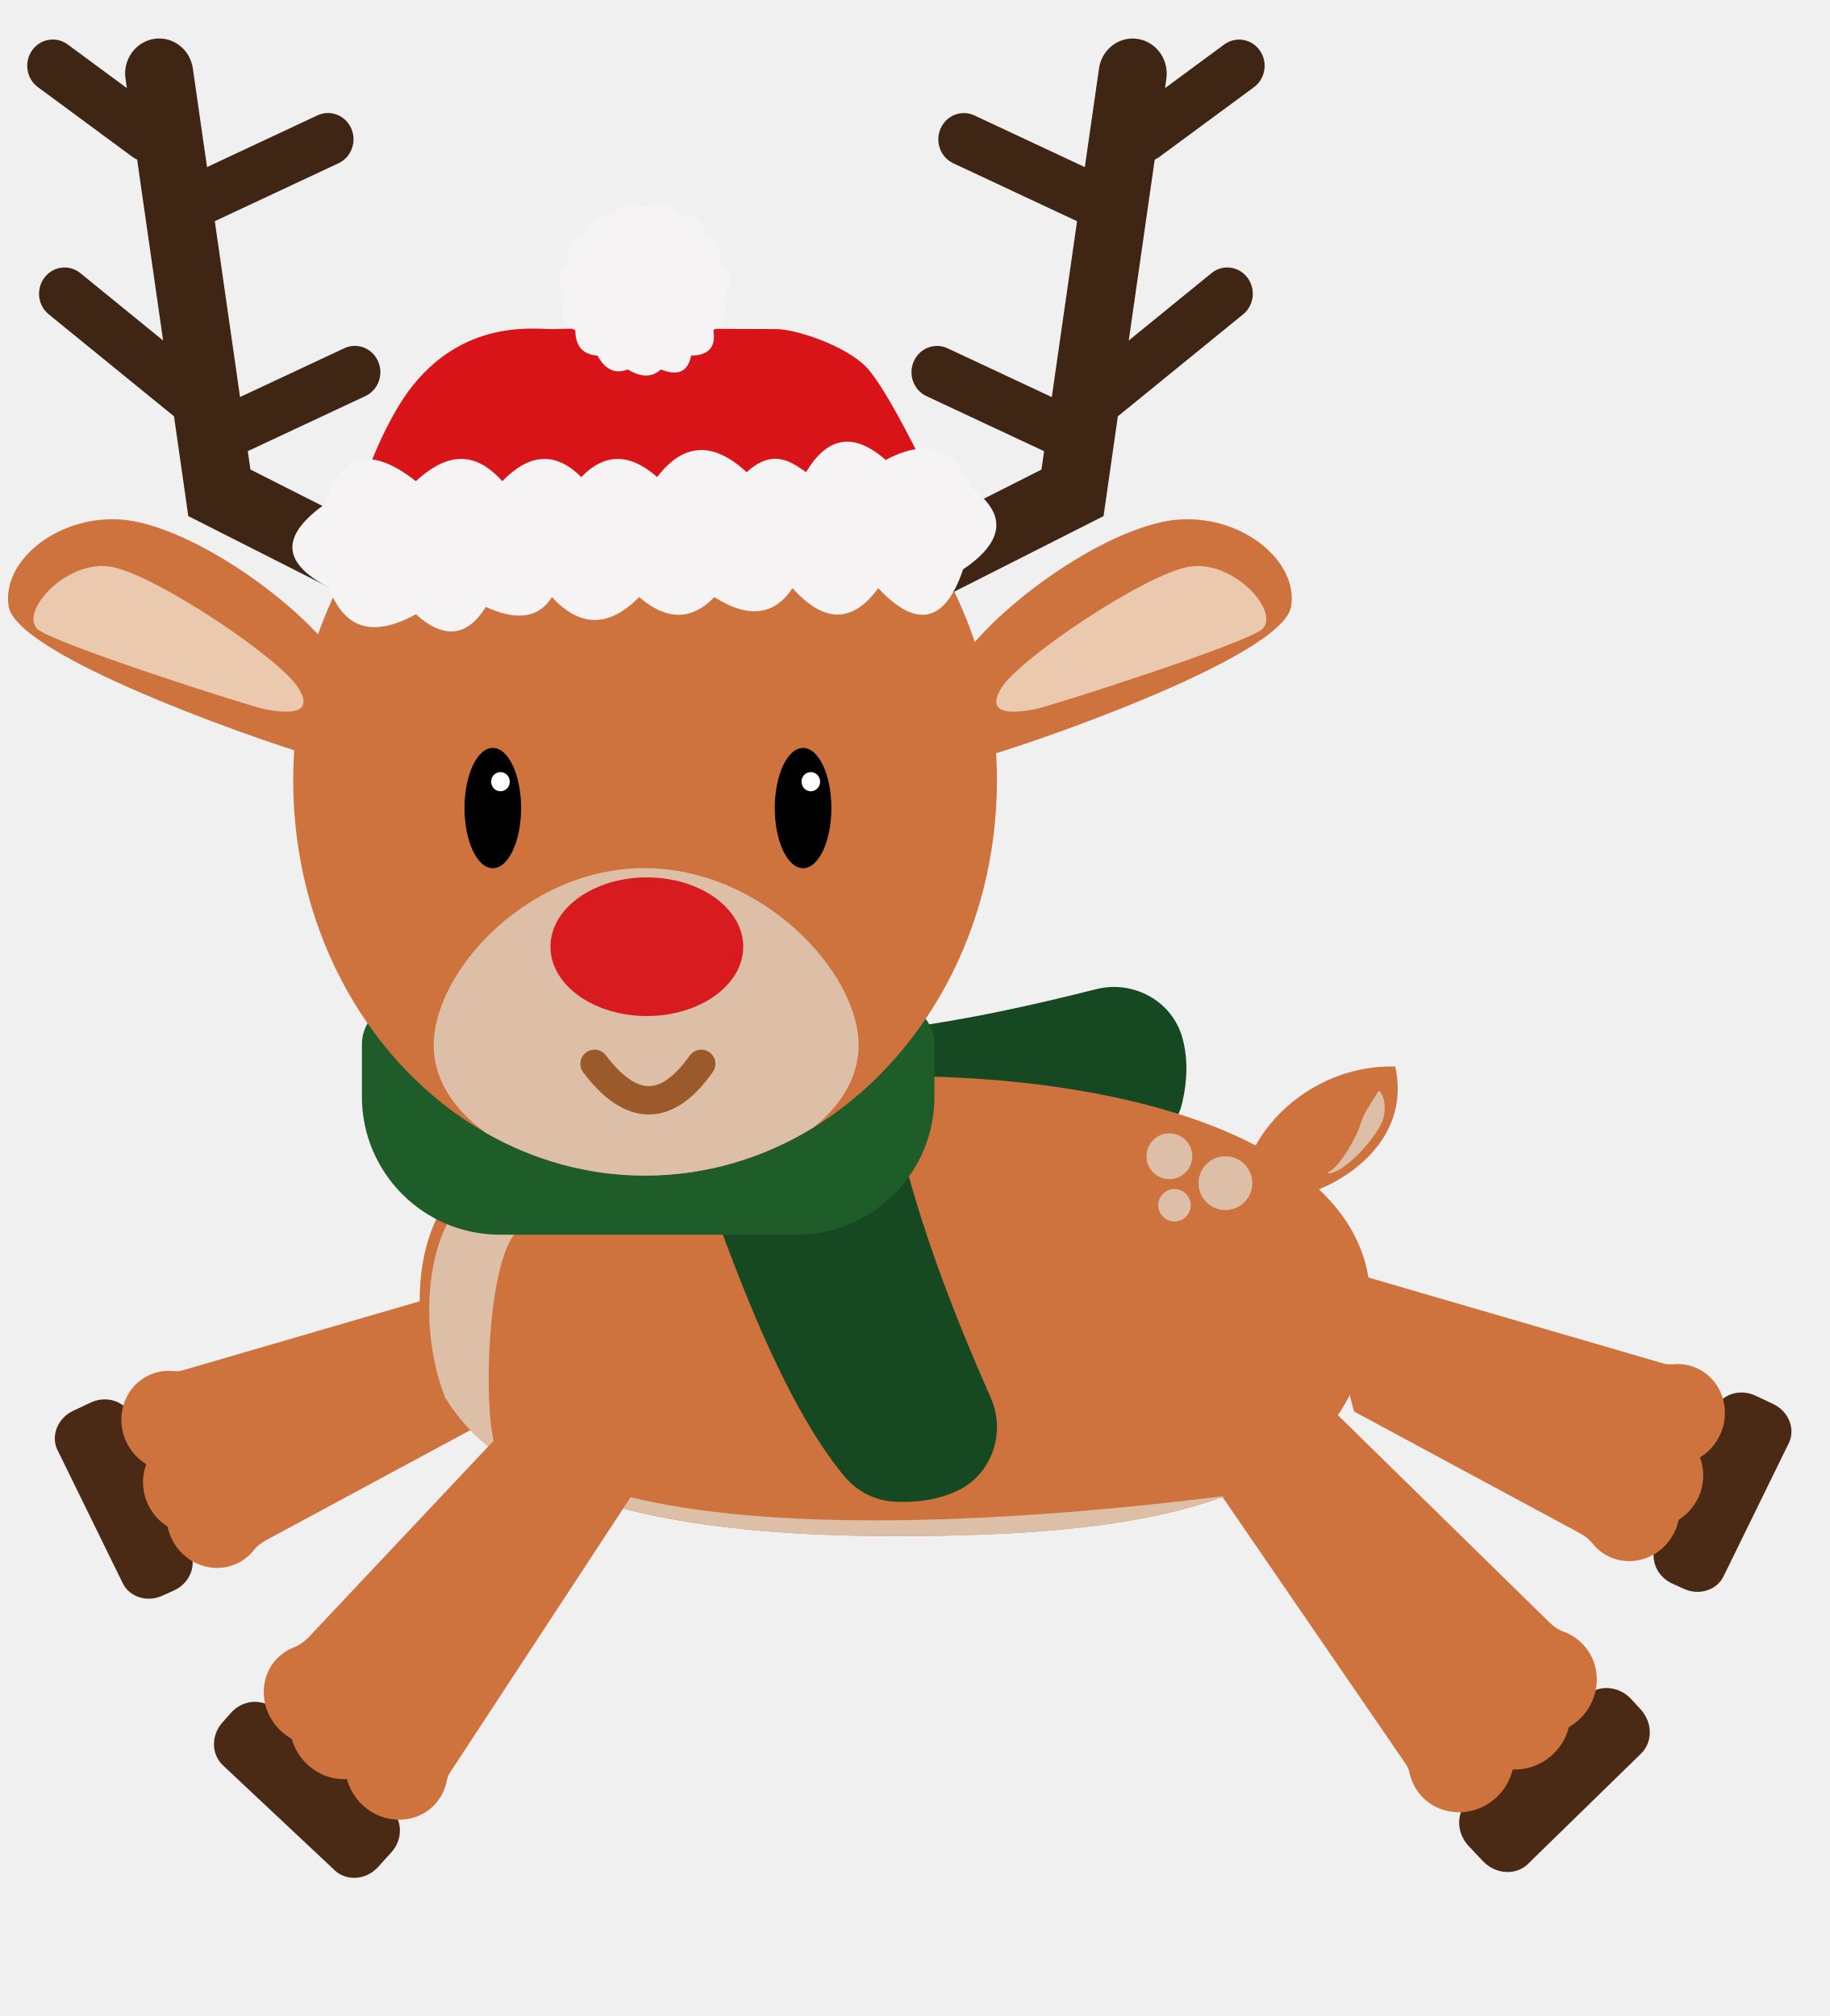
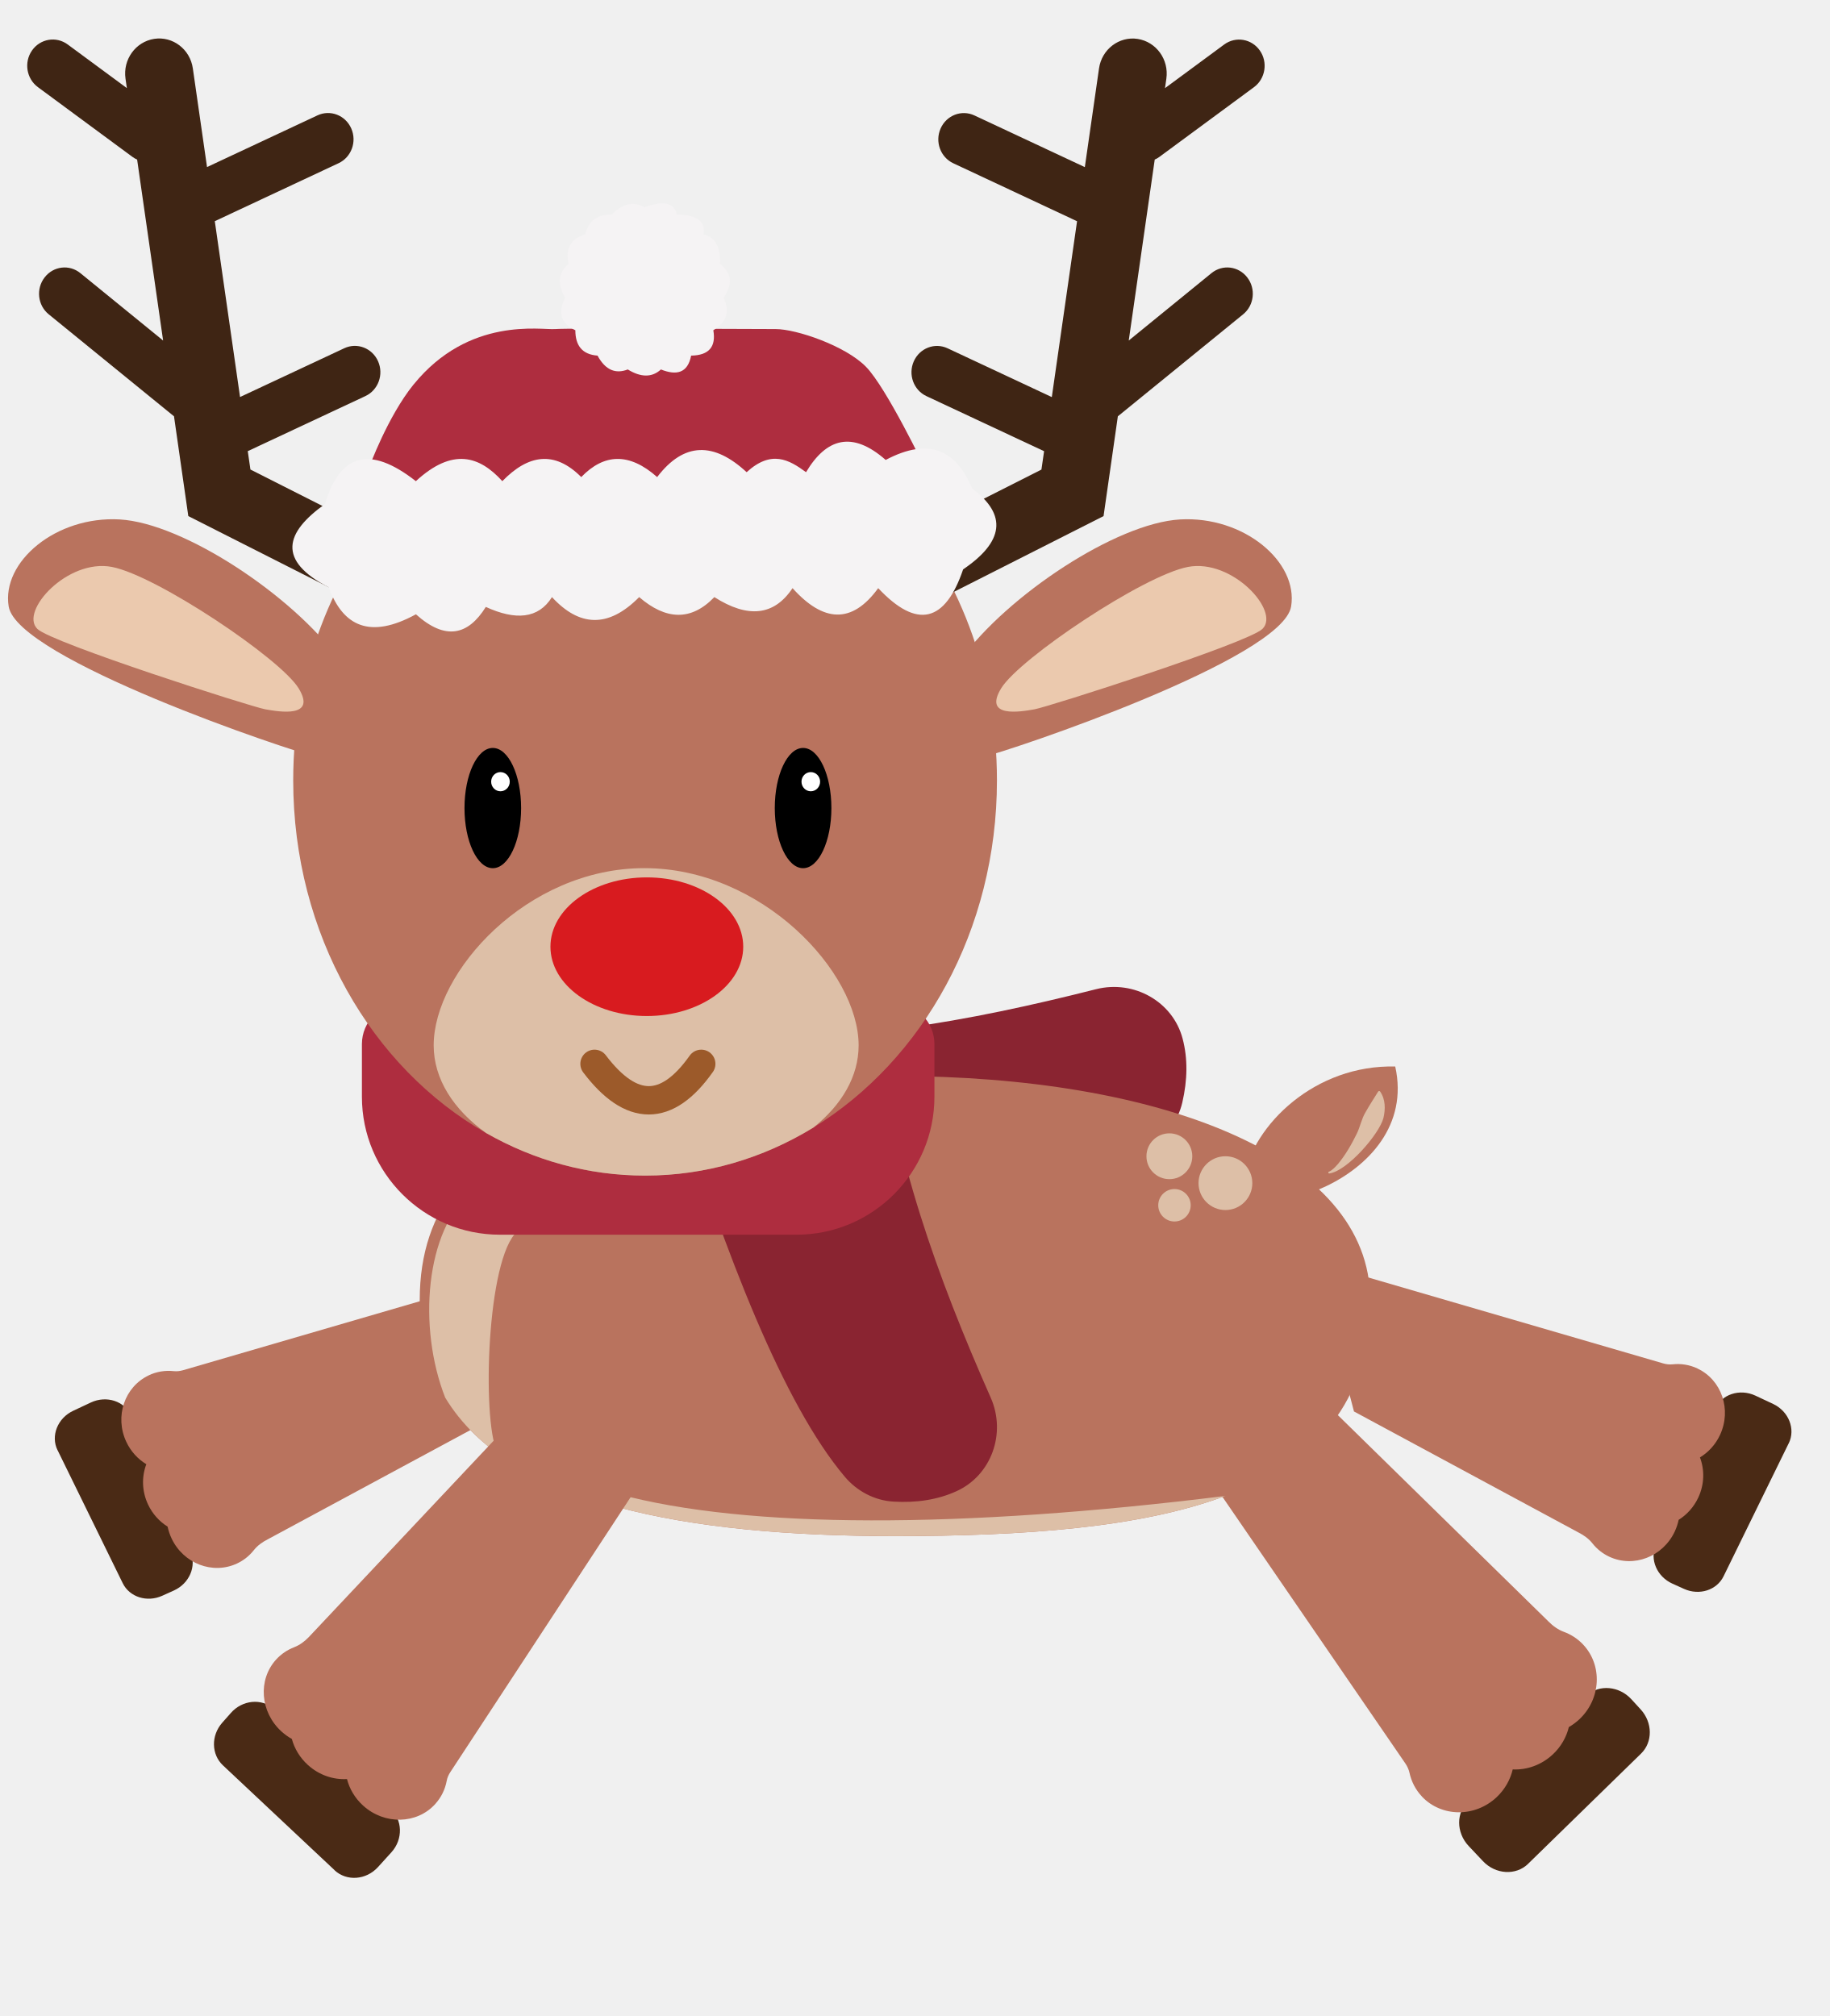
<svg xmlns="http://www.w3.org/2000/svg" id="Calque_4" data-name="Calque 4" viewBox="0 0 322.5 355.39">
  <defs>
    <style>
      .cls-1 {
        fill: #fff;
      }

      .cls-2 {
+         fill: #8a2431;
+       }
+ 
+       .cls-3 {
        fill: #f5f3f4;
      }

-       .cls-3 {
+       .cls-4 {
        fill: #ddbfa7;
      }

-       .cls-4 {
+       .cls-5 {
        fill: #4a2a15;
      }

-       .cls-5 {
+       .cls-6 {
        fill: #3f2514;
      }

-       .cls-6 {
-         fill: #1e5c29;
-       }
- 
      .cls-7 {
-         fill: #d81b1f;
+         fill: #b9735e;
      }

      .cls-8 {
-         fill: #d81418;
+         fill: #d81b1f;
      }

      .cls-9 {
        fill: none;
        stroke: #9c5a2a;
        stroke-linecap: round;
        stroke-miterlimit: 10;
        stroke-width: 5px;
      }

      .cls-10 {
-         fill: #164822;
+         fill: #ebc9ae;
      }

      .cls-11 {
-         fill: #ebc9ae;
-       }
- 
-       .cls-12 {
-         fill: #ce733e;
+         fill: #ae2d3f;
      }
    </style>
  </defs>
  <g id="pâteAvant">
-     <path class="cls-4" d="M10.15,255.65l11.48,23.44c1.2,2.45,4.28,3.43,6.96,2.22l2.06-.93c2.72-1.23,4.03-4.26,2.92-6.8l-10.43-23.97c-1.13-2.6-4.35-3.67-7.13-2.37l-3.11,1.46c-2.75,1.29-4,4.42-2.76,6.95Z" />
-     <path class="cls-12" d="M26.23,242.45c-4.28,2.01-6.06,7.26-3.97,11.72,.8,1.71,2.05,3.05,3.53,3.95-.83,2.19-.8,4.74,.3,7.09,.79,1.68,2.01,3.01,3.45,3.91,.15,.7,.38,1.39,.69,2.06,2.09,4.46,7.26,6.45,11.55,4.44,1.19-.56,2.19-1.37,2.96-2.35,.64-.81,1.49-1.42,2.41-1.89l39.62-21.36,6.92-26.37-61.4,17.89c-.54,.16-1.11,.23-1.68,.17-1.47-.16-2.98,.07-4.38,.73Z" />
+     <path class="cls-5" d="M10.15,255.65l11.48,23.44c1.2,2.45,4.28,3.43,6.96,2.22l2.06-.93c2.72-1.23,4.03-4.26,2.92-6.8l-10.43-23.97c-1.13-2.6-4.35-3.67-7.13-2.37l-3.11,1.46c-2.75,1.29-4,4.42-2.76,6.95Z" />
+     <path class="cls-7" d="M26.23,242.45c-4.28,2.01-6.06,7.26-3.97,11.72,.8,1.71,2.05,3.05,3.53,3.95-.83,2.19-.8,4.74,.3,7.09,.79,1.68,2.01,3.01,3.45,3.91,.15,.7,.38,1.39,.69,2.06,2.09,4.46,7.26,6.45,11.55,4.44,1.19-.56,2.19-1.37,2.96-2.35,.64-.81,1.49-1.42,2.41-1.89l39.62-21.36,6.92-26.37-61.4,17.89c-.54,.16-1.11,.23-1.68,.17-1.47-.16-2.98,.07-4.38,.73Z" />
  </g>
  <g id="pâteAvant-2" data-name="pâteAvant">
-     <path class="cls-4" d="M269.33,328.57l19.92-19.44c2.08-2.03,2.05-5.47-.07-7.79l-1.63-1.78c-2.15-2.35-5.66-2.66-7.86-.7l-20.8,18.55c-2.26,2.01-2.27,5.63-.03,8.01l2.52,2.67c2.22,2.36,5.81,2.57,7.96,.48Z" />
-     <path class="cls-12" d="M250.61,316.69c3.46,3.67,9.37,3.72,13.19,.12,1.46-1.38,2.41-3.1,2.83-4.89,2.49,.12,5.07-.77,7.08-2.66,1.44-1.35,2.38-3.03,2.81-4.8,.65-.38,1.28-.84,1.86-1.38,3.82-3.6,4.11-9.51,.65-13.18-.96-1.02-2.12-1.76-3.36-2.22-1.03-.38-1.94-1.03-2.71-1.81l-41.21-40.38-22.62,9.15,38.57,56.22c.34,.5,.6,1.05,.73,1.64,.33,1.54,1.06,2.99,2.2,4.2Z" />
+     <path class="cls-5" d="M269.33,328.57l19.92-19.44c2.08-2.03,2.05-5.47-.07-7.79l-1.63-1.78c-2.15-2.35-5.66-2.66-7.86-.7l-20.8,18.55c-2.26,2.01-2.27,5.63-.03,8.01l2.52,2.67c2.22,2.36,5.81,2.57,7.96,.48Z" />
+     <path class="cls-7" d="M250.61,316.69c3.46,3.67,9.37,3.72,13.19,.12,1.46-1.38,2.41-3.1,2.83-4.89,2.49,.12,5.07-.77,7.08-2.66,1.44-1.35,2.38-3.03,2.81-4.8,.65-.38,1.28-.84,1.86-1.38,3.82-3.6,4.11-9.51,.65-13.18-.96-1.02-2.12-1.76-3.36-2.22-1.03-.38-1.94-1.03-2.71-1.81l-41.21-40.38-22.62,9.15,38.57,56.22c.34,.5,.6,1.05,.73,1.64,.33,1.54,1.06,2.99,2.2,4.2Z" />
  </g>
  <g id="pâteAvant-3" data-name="pâteAvant">
-     <path class="cls-4" d="M315.27,254.44l-11.48,23.44c-1.2,2.45-4.28,3.43-6.96,2.22l-2.06-.93c-2.72-1.23-4.03-4.26-2.92-6.8l10.43-23.97c1.13-2.6,4.35-3.67,7.13-2.37l3.11,1.46c2.75,1.29,4,4.42,2.76,6.95Z" />
-     <path class="cls-12" d="M299.19,241.25c4.28,2.01,6.06,7.26,3.97,11.72-.8,1.71-2.05,3.05-3.53,3.95,.83,2.19,.8,4.74-.3,7.09-.79,1.68-2.01,3.01-3.45,3.91-.15,.7-.38,1.39-.69,2.06-2.09,4.46-7.26,6.45-11.55,4.44-1.19-.56-2.19-1.37-2.96-2.35-.64-.81-1.49-1.42-2.41-1.89l-39.62-21.36-6.92-26.37,61.4,17.89c.54,.16,1.11,.23,1.68,.17,1.47-.16,2.98,.07,4.38,.73Z" />
+     <path class="cls-5" d="M315.27,254.44l-11.48,23.44c-1.2,2.45-4.28,3.43-6.96,2.22l-2.06-.93c-2.72-1.23-4.03-4.26-2.92-6.8l10.43-23.97c1.13-2.6,4.35-3.67,7.13-2.37l3.11,1.46c2.75,1.29,4,4.42,2.76,6.95Z" />
+     <path class="cls-7" d="M299.19,241.25c4.28,2.01,6.06,7.26,3.97,11.72-.8,1.71-2.05,3.05-3.53,3.95,.83,2.19,.8,4.74-.3,7.09-.79,1.68-2.01,3.01-3.45,3.91-.15,.7-.38,1.39-.69,2.06-2.09,4.46-7.26,6.45-11.55,4.44-1.19-.56-2.19-1.37-2.96-2.35-.64-.81-1.49-1.42-2.41-1.89l-39.62-21.36-6.92-26.37,61.4,17.89c.54,.16,1.11,.23,1.68,.17,1.47-.16,2.98,.07,4.38,.73Z" />
  </g>
-   <path class="cls-10" d="M129.74,220.53l-5.16-37.82c23.47,1.52,46.19-2.65,68.61-8.33,6.68-1.69,13.53,2.19,15.25,8.7,.94,3.54,.87,7.31-.05,11.28-.75,3.24-2.88,6.03-5.8,7.74-14.51,8.52-41.54,13.99-72.86,18.42Z" />
+   <path class="cls-2" d="M129.74,220.53l-5.16-37.82c23.47,1.52,46.19-2.65,68.61-8.33,6.68-1.69,13.53,2.19,15.25,8.7,.94,3.54,.87,7.31-.05,11.28-.75,3.24-2.88,6.03-5.8,7.74-14.51,8.52-41.54,13.99-72.86,18.42Z" />
  <g id="queue">
-     <path class="cls-12" d="M245.92,188.01c-14.06-.35-25.01,10.17-26.78,19.83-1.69,9.23,31.4,.91,26.78-19.83Z" />
-     <path class="cls-3" d="M242.91,192.43c-.87,1.39-1.56,2.46-2.23,3.65-.71,1.17-.93,2.54-1.53,3.76-.92,1.87-1.97,3.73-3.33,5.36-.46,.51-.94,1.07-1.59,1.36-.19,.05-.12,.33,.08,.3,3.18-.43,8.81-6.97,9.53-9.77,.36-1.53,.39-3.28-.59-4.68-.08-.11-.27-.1-.33,.02h0Z" />
+     <path class="cls-7" d="M245.92,188.01c-14.06-.35-25.01,10.17-26.78,19.83-1.69,9.23,31.4,.91,26.78-19.83Z" />
+     <path class="cls-4" d="M242.91,192.43c-.87,1.39-1.56,2.46-2.23,3.65-.71,1.17-.93,2.54-1.53,3.76-.92,1.87-1.97,3.73-3.33,5.36-.46,.51-.94,1.07-1.59,1.36-.19,.05-.12,.33,.08,.3,3.18-.43,8.81-6.97,9.53-9.77,.36-1.53,.39-3.28-.59-4.68-.08-.11-.27-.1-.33,.02h0Z" />
  </g>
-   <path class="cls-12" d="M241.51,229.17c0,18.19-9.78,28.65-25.52,34.54h-.01c-15.07,5.64-35.6,7.08-58.23,7.08-36.76,0-68-5.7-79.28-24.41-2.91-4.83-4.49-10.52-4.49-17.21,0-33.16,37.51-39.48,83.77-39.48s83.76,13.9,83.76,39.48Z" />
-   <circle class="cls-3" cx="215.99" cy="208.57" r="4.74" />
-   <circle class="cls-3" cx="206.11" cy="203.83" r="4.04" />
-   <circle class="cls-3" cx="207.01" cy="212.47" r="2.86" />
-   <path class="cls-3" d="M215.98,263.71c-15.07,5.64-35.6,7.08-58.23,7.08-36.76,0-68-5.7-79.28-24.41-4.87-12.4-3.52-29.49,4.7-36.35,0,0,14.21,3.54,8.53,6.69-5.69,3.16-6.76,31.43-4.36,38.5,2.4,7.08,21.6,8.15,21.6,8.15,22.7,6.15,60.48,6.13,107.04,.34Z" />
+   <path class="cls-7" d="M241.51,229.17c0,18.19-9.78,28.65-25.52,34.54h-.01c-15.07,5.64-35.6,7.08-58.23,7.08-36.76,0-68-5.7-79.28-24.41-2.91-4.83-4.49-10.52-4.49-17.21,0-33.16,37.51-39.48,83.77-39.48s83.76,13.9,83.76,39.48Z" />
+   <circle class="cls-4" cx="215.99" cy="208.57" r="4.74" />
+   <circle class="cls-4" cx="206.11" cy="203.83" r="4.04" />
+   <circle class="cls-4" cx="207.01" cy="212.47" r="2.86" />
+   <path class="cls-4" d="M215.98,263.71c-15.07,5.64-35.6,7.08-58.23,7.08-36.76,0-68-5.7-79.28-24.41-4.87-12.4-3.52-29.49,4.7-36.35,0,0,14.21,3.54,8.53,6.69-5.69,3.16-6.76,31.43-4.36,38.5,2.4,7.08,21.6,8.15,21.6,8.15,22.7,6.15,60.48,6.13,107.04,.34Z" />
  <g id="pâteAvant-4" data-name="pâteAvant">
-     <path class="cls-4" d="M58.97,329.68l-19.68-18.48c-2.05-1.93-2.11-5.25-.13-7.5l1.53-1.73c2.01-2.29,5.38-2.63,7.55-.76l20.51,17.62c2.23,1.91,2.33,5.4,.23,7.71l-2.36,2.6c-2.09,2.3-5.53,2.54-7.66,.55Z" />
-     <path class="cls-12" d="M76.71,318.03c-3.25,3.57-8.94,3.69-12.71,.27-1.44-1.31-2.4-2.95-2.84-4.68-2.4,.14-4.9-.68-6.89-2.48-1.42-1.29-2.37-2.89-2.83-4.59-.64-.36-1.26-.8-1.82-1.31-3.77-3.42-4.2-9.1-.96-12.68,.9-.99,2-1.72,3.19-2.18,.98-.38,1.84-1.02,2.57-1.78l37.43-39.77,23.32,8.97-35.78,54.57c-.32,.48-.56,1.02-.66,1.59-.28,1.48-.95,2.89-2.02,4.06Z" />
+     <path class="cls-5" d="M58.97,329.68l-19.68-18.48c-2.05-1.93-2.11-5.25-.13-7.5l1.53-1.73c2.01-2.29,5.38-2.63,7.55-.76l20.51,17.62c2.23,1.91,2.33,5.4,.23,7.71l-2.36,2.6c-2.09,2.3-5.53,2.54-7.66,.55Z" />
+     <path class="cls-7" d="M76.71,318.03c-3.25,3.57-8.94,3.69-12.71,.27-1.44-1.31-2.4-2.95-2.84-4.68-2.4,.14-4.9-.68-6.89-2.48-1.42-1.29-2.37-2.89-2.83-4.59-.64-.36-1.26-.8-1.82-1.31-3.77-3.42-4.2-9.1-.96-12.68,.9-.99,2-1.72,3.19-2.18,.98-.38,1.84-1.02,2.57-1.78l37.43-39.77,23.32,8.97-35.78,54.57c-.32,.48-.56,1.02-.66,1.59-.28,1.48-.95,2.89-2.02,4.06Z" />
  </g>
  <g id="_écharpe" data-name="écharpe">
-     <path class="cls-10" d="M118.5,191.56l36.42-11.42c2.44,23.39,10.35,45.09,19.7,66.24,2.79,6.31,.11,13.7-6.02,16.49-3.33,1.52-7.06,2.08-11.13,1.84-3.32-.2-6.43-1.83-8.6-4.42-10.82-12.87-20.75-38.61-30.36-68.74Z" />
-     <path class="cls-6" d="M88.11,176.86h52.28c13.42,0,24.32,10.9,24.32,24.32v9.28c0,3.97-3.23,7.2-7.2,7.2H71c-3.97,0-7.2-3.23-7.2-7.2v-9.28c0-13.42,10.9-24.32,24.32-24.32Z" transform="translate(228.5 394.52) rotate(-180)" />
+     <path class="cls-2" d="M118.5,191.56l36.42-11.42c2.44,23.39,10.35,45.09,19.7,66.24,2.79,6.31,.11,13.7-6.02,16.49-3.33,1.52-7.06,2.08-11.13,1.84-3.32-.2-6.43-1.83-8.6-4.42-10.82-12.87-20.75-38.61-30.36-68.74Z" />
+     <path class="cls-11" d="M88.11,176.86h52.28c13.42,0,24.32,10.9,24.32,24.32v9.28c0,3.97-3.23,7.2-7.2,7.2H71c-3.97,0-7.2-3.23-7.2-7.2v-9.28c0-13.42,10.9-24.32,24.32-24.32Z" transform="translate(228.5 394.52) rotate(-180)" />
  </g>
  <g id="têteFace">
-     <path class="cls-12" d="M175.72,137.56c0,26.4-13.07,49.37-32.34,61.2-.01,.01-.02,.01-.03,.02-8.81,5.39-18.91,8.46-29.65,8.46-10.09,0-19.62-2.71-28.03-7.51-20.17-11.5-33.99-35.01-33.99-62.16,0-38.48,27.77-69.67,62.02-69.67s62.02,31.18,62.02,69.67Z" />
+     <path class="cls-7" d="M175.72,137.56c0,26.4-13.07,49.37-32.34,61.2-.01,.01-.02,.01-.03,.02-8.81,5.39-18.91,8.46-29.65,8.46-10.09,0-19.62-2.71-28.03-7.51-20.17-11.5-33.99-35.01-33.99-62.16,0-38.48,27.77-69.67,62.02-69.67s62.02,31.18,62.02,69.67Z" />
    <g id="zeux">
      <g>
        <ellipse cx="86.86" cy="142.45" rx="4.99" ry="10.6" />
        <ellipse class="cls-1" cx="88.21" cy="137.8" rx="1.64" ry="1.69" />
      </g>
      <g>
        <ellipse cx="141.55" cy="142.45" rx="4.99" ry="10.6" />
        <ellipse class="cls-1" cx="142.91" cy="137.8" rx="1.64" ry="1.69" />
      </g>
    </g>
    <g id="bois">
-       <path class="cls-5" d="M67.93,101.68c-1.05,2.19-3.18,3.46-5.39,3.46-.89,0-1.8-.21-2.65-.64l-26.7-13.52-2.52-17.59L8.59,55.41c-1.95-1.58-2.28-4.5-.73-6.5,1.54-2.01,4.37-2.35,6.32-.75l14.57,11.87-4.58-31.9c-.28-.12-.56-.28-.82-.47L6.68,15.36c-2.02-1.49-2.49-4.38-1.04-6.46,1.45-2.08,4.26-2.55,6.28-1.07l10.44,7.7-.24-1.67c-.48-3.37,1.78-6.5,5.06-7.01,3.27-.5,6.33,1.83,6.81,5.21l2.5,17.39,19.46-9.11c2.26-1.06,4.93-.03,5.96,2.3,1.03,2.33,.03,5.07-2.23,6.13l-21.82,10.22,4.45,31,18.37-8.6c2.26-1.06,4.93-.03,5.96,2.3,1.03,2.33,.03,5.07-2.23,6.13l-20.74,9.71,.47,3.24,21.05,10.65c2.97,1.51,4.2,5.21,2.74,8.26Z" />
-       <path class="cls-5" d="M159.77,101.68c1.05,2.19,3.18,3.46,5.39,3.46,.89,0,1.8-.21,2.65-.64l26.7-13.52,2.52-17.59,22.08-17.98c1.95-1.58,2.28-4.5,.73-6.5-1.54-2.01-4.37-2.35-6.32-.75l-14.57,11.87,4.58-31.9c.28-.12,.56-.28,.82-.47l16.67-12.29c2.02-1.49,2.49-4.38,1.04-6.46-1.45-2.08-4.26-2.55-6.28-1.07l-10.44,7.7,.24-1.67c.48-3.37-1.78-6.5-5.06-7.01-3.27-.5-6.33,1.83-6.81,5.21l-2.5,17.39-19.46-9.11c-2.26-1.06-4.93-.03-5.96,2.3-1.03,2.33-.03,5.07,2.23,6.13l21.82,10.22-4.45,31-18.37-8.6c-2.26-1.06-4.93-.03-5.96,2.3-1.03,2.33-.03,5.07,2.23,6.13l20.74,9.71-.47,3.24-21.05,10.65c-2.97,1.51-4.2,5.21-2.74,8.26Z" />
+       <path class="cls-6" d="M67.93,101.68c-1.05,2.19-3.18,3.46-5.39,3.46-.89,0-1.8-.21-2.65-.64l-26.7-13.52-2.52-17.59L8.59,55.41c-1.95-1.58-2.28-4.5-.73-6.5,1.54-2.01,4.37-2.35,6.32-.75l14.57,11.87-4.58-31.9c-.28-.12-.56-.28-.82-.47L6.68,15.36c-2.02-1.49-2.49-4.38-1.04-6.46,1.45-2.08,4.26-2.55,6.28-1.07l10.44,7.7-.24-1.67c-.48-3.37,1.78-6.5,5.06-7.01,3.27-.5,6.33,1.83,6.81,5.21l2.5,17.39,19.46-9.11c2.26-1.06,4.93-.03,5.96,2.3,1.03,2.33,.03,5.07-2.23,6.13l-21.82,10.22,4.45,31,18.37-8.6c2.26-1.06,4.93-.03,5.96,2.3,1.03,2.33,.03,5.07-2.23,6.13l-20.74,9.71,.47,3.24,21.05,10.65c2.97,1.51,4.2,5.21,2.74,8.26Z" />
+       <path class="cls-6" d="M159.77,101.68c1.05,2.19,3.18,3.46,5.39,3.46,.89,0,1.8-.21,2.65-.64l26.7-13.52,2.52-17.59,22.08-17.98c1.95-1.58,2.28-4.5,.73-6.5-1.54-2.01-4.37-2.35-6.32-.75l-14.57,11.87,4.58-31.9c.28-.12,.56-.28,.82-.47l16.67-12.29c2.02-1.49,2.49-4.38,1.04-6.46-1.45-2.08-4.26-2.55-6.28-1.07l-10.44,7.7,.24-1.67c.48-3.37-1.78-6.5-5.06-7.01-3.27-.5-6.33,1.83-6.81,5.21l-2.5,17.39-19.46-9.11c-2.26-1.06-4.93-.03-5.96,2.3-1.03,2.33-.03,5.07,2.23,6.13l21.82,10.22-4.45,31-18.37-8.6c-2.26-1.06-4.93-.03-5.96,2.3-1.03,2.33-.03,5.07,2.23,6.13l20.74,9.71-.47,3.24-21.05,10.65c-2.97,1.51-4.2,5.21-2.74,8.26Z" />
    </g>
    <g id="bonnet">
-       <path class="cls-8" d="M72.92,67.76c9.76-12,22.42-9.56,24.91-9.75s35.25,0,38.89,0,12.26,2.93,15.9,6.63,10.54,18.14,10.54,18.14l-21.65,8.97s-59.2,.39-60.73,0-14.37-4.88-14.37-4.88l-1.34-4.49s3.26-8.97,7.85-14.63Z" />
-       <path class="cls-2" d="M73.3,84.82c6.48-5.96,11.2-4.44,15.24,0,4.55-4.68,9.17-5.47,13.91-.72,4.03-4.18,8.47-4.35,13.38,0,4.74-6.22,10.02-6.19,15.77-.86,4.36-3.98,7.46-2.21,10.47,0,3.6-6.03,8.16-7.33,14.04-2.16,7.83-4.15,12.48-1.56,15.24,5.04,6.27,4.67,5.53,9.42-1.59,14.25-3.15,9.28-8.08,10.65-14.97,3.31-4.66,6.43-9.72,5.99-15.1,0-3.26,4.9-7.88,5.34-13.78,1.58-4.11,4.27-8.55,4.05-13.25,0-5.49,5.56-10.59,5.19-15.37,0-2.4,3.84-6.42,4.13-11.66,1.73-3.14,5.04-7.14,5.95-12.32,1.3-8.1,4.43-12.85,2.11-15.37-4.75-9.16-4.76-7.68-9.68-.66-14.68,2.6-8.77,7.81-10.48,16.03-4.03Z" />
-       <path class="cls-2" d="M113.57,36.54c-1.87-1.11-3.77-.66-5.71,1.25-2.91,.01-4.19,1.44-4.72,3.53-2.62,.78-3.48,2.58-2.92,5.2-1.83,1.55-2.04,3.54-.61,5.98-1.29,2.53-.85,4.49,1.8,5.72,0,2.68,1.2,4.27,3.91,4.47,1.42,2.62,3.24,3.25,5.33,2.44,2.29,1.4,4.25,1.46,5.84,0,2.76,1.1,4.72,.65,5.33-2.44,3.16-.05,4.41-1.58,3.91-4.47,2.09-1.31,3.1-3.05,1.8-5.72,1.58-2.28,1.57-4.3-.61-5.98,.1-3.14-.97-4.74-2.92-5.2,.38-2.06-.79-3.42-4.72-3.53-.46-2.16-2.49-2.43-5.71-1.25Z" />
+       <path class="cls-11" d="M72.92,67.76c9.76-12,22.42-9.56,24.91-9.75s35.25,0,38.89,0,12.26,2.93,15.9,6.63,10.54,18.14,10.54,18.14l-21.65,8.97s-59.2,.39-60.73,0-14.37-4.88-14.37-4.88l-1.34-4.49s3.26-8.97,7.85-14.63Z" />
+       <path class="cls-3" d="M73.3,84.82c6.48-5.96,11.2-4.44,15.24,0,4.55-4.68,9.17-5.47,13.91-.72,4.03-4.18,8.47-4.35,13.38,0,4.74-6.22,10.02-6.19,15.77-.86,4.36-3.98,7.46-2.21,10.47,0,3.6-6.03,8.16-7.33,14.04-2.16,7.83-4.15,12.48-1.56,15.24,5.04,6.27,4.67,5.53,9.42-1.59,14.25-3.15,9.28-8.08,10.65-14.97,3.31-4.66,6.43-9.72,5.99-15.1,0-3.26,4.9-7.88,5.34-13.78,1.58-4.11,4.27-8.55,4.05-13.25,0-5.49,5.56-10.59,5.19-15.37,0-2.4,3.84-6.42,4.13-11.66,1.73-3.14,5.04-7.14,5.95-12.32,1.3-8.1,4.43-12.85,2.11-15.37-4.75-9.16-4.76-7.68-9.68-.66-14.68,2.6-8.77,7.81-10.48,16.03-4.03Z" />
+       <path class="cls-3" d="M113.57,36.54c-1.87-1.11-3.77-.66-5.71,1.25-2.91,.01-4.19,1.44-4.72,3.53-2.62,.78-3.48,2.58-2.92,5.2-1.83,1.55-2.04,3.54-.61,5.98-1.29,2.53-.85,4.49,1.8,5.72,0,2.68,1.2,4.27,3.91,4.47,1.42,2.62,3.24,3.25,5.33,2.44,2.29,1.4,4.25,1.46,5.84,0,2.76,1.1,4.72,.65,5.33-2.44,3.16-.05,4.41-1.58,3.91-4.47,2.09-1.31,3.1-3.05,1.8-5.72,1.58-2.28,1.57-4.3-.61-5.98,.1-3.14-.97-4.74-2.92-5.2,.38-2.06-.79-3.42-4.72-3.53-.46-2.16-2.49-2.43-5.71-1.25Z" />
    </g>
-     <path class="cls-3" d="M151.34,184.28c0,5.47-2.97,10.49-7.96,14.48-.01,.01-.02,.01-.03,.02-8.81,5.39-18.91,8.46-29.65,8.46-10.09,0-19.62-2.71-28.03-7.51-5.75-4.13-9.23-9.53-9.23-15.45,0-12.97,16.44-31.24,37.13-31.24s37.77,18.27,37.77,31.24Z" />
-     <ellipse class="cls-7" cx="114.01" cy="166.89" rx="16.99" ry="12.22" />
+     <path class="cls-4" d="M151.34,184.28c0,5.47-2.97,10.49-7.96,14.48-.01,.01-.02,.01-.03,.02-8.81,5.39-18.91,8.46-29.65,8.46-10.09,0-19.62-2.71-28.03-7.51-5.75-4.13-9.23-9.53-9.23-15.45,0-12.97,16.44-31.24,37.13-31.24s37.77,18.27,37.77,31.24Z" />
+     <ellipse class="cls-8" cx="114.01" cy="166.89" rx="16.99" ry="12.22" />
    <path class="cls-9" d="M104.79,187.54c6.49,8.57,12.75,8.57,18.81,0" />
    <g id="oreilleL">
-       <path class="cls-12" d="M1.53,106.91c-1.29-7.86,8.34-15.99,19.58-15.34,11.24,.65,30.44,13.39,38.65,24.7,8.21,11.31,1.98,18.59-3.54,17.29-5.52-1.3-53.18-17.42-54.69-26.65Z" />
-       <path class="cls-11" d="M6.58,110.86c-3.17-3.09,5.31-12.42,13.14-10.92s29.68,16.12,32.91,21.39c3.22,5.27-3.35,4.16-5.87,3.71s-37.64-11.7-40.17-14.17Z" />
+       <path class="cls-7" d="M1.53,106.91c-1.29-7.86,8.34-15.99,19.58-15.34,11.24,.65,30.44,13.39,38.65,24.7,8.21,11.31,1.98,18.59-3.54,17.29-5.52-1.3-53.18-17.42-54.69-26.65Z" />
+       <path class="cls-10" d="M6.58,110.86c-3.17-3.09,5.31-12.42,13.14-10.92s29.68,16.12,32.91,21.39c3.22,5.27-3.35,4.16-5.87,3.71s-37.64-11.7-40.17-14.17Z" />
    </g>
    <g id="oreilleR">
-       <path class="cls-12" d="M227.57,106.91c1.29-7.86-8.34-15.99-19.58-15.34-11.24,.65-30.44,13.39-38.65,24.7-8.21,11.31-1.98,18.59,3.54,17.29s53.18-17.42,54.69-26.65Z" />
-       <path class="cls-11" d="M222.52,110.86c3.17-3.09-5.31-12.42-13.14-10.92-7.83,1.5-29.68,16.12-32.91,21.39-3.22,5.27,3.35,4.16,5.87,3.71s37.64-11.7,40.17-14.17Z" />
+       <path class="cls-7" d="M227.57,106.91c1.29-7.86-8.34-15.99-19.58-15.34-11.24,.65-30.44,13.39-38.65,24.7-8.21,11.31-1.98,18.59,3.54,17.29,5.52-1.3,53.18-17.42,54.69-26.65Z" />
+       <path class="cls-10" d="M222.52,110.86c3.17-3.09-5.31-12.42-13.14-10.92-7.83,1.5-29.68,16.12-32.91,21.39-3.22,5.27,3.35,4.16,5.87,3.71s37.64-11.7,40.17-14.17Z" />
    </g>
  </g>
</svg>
